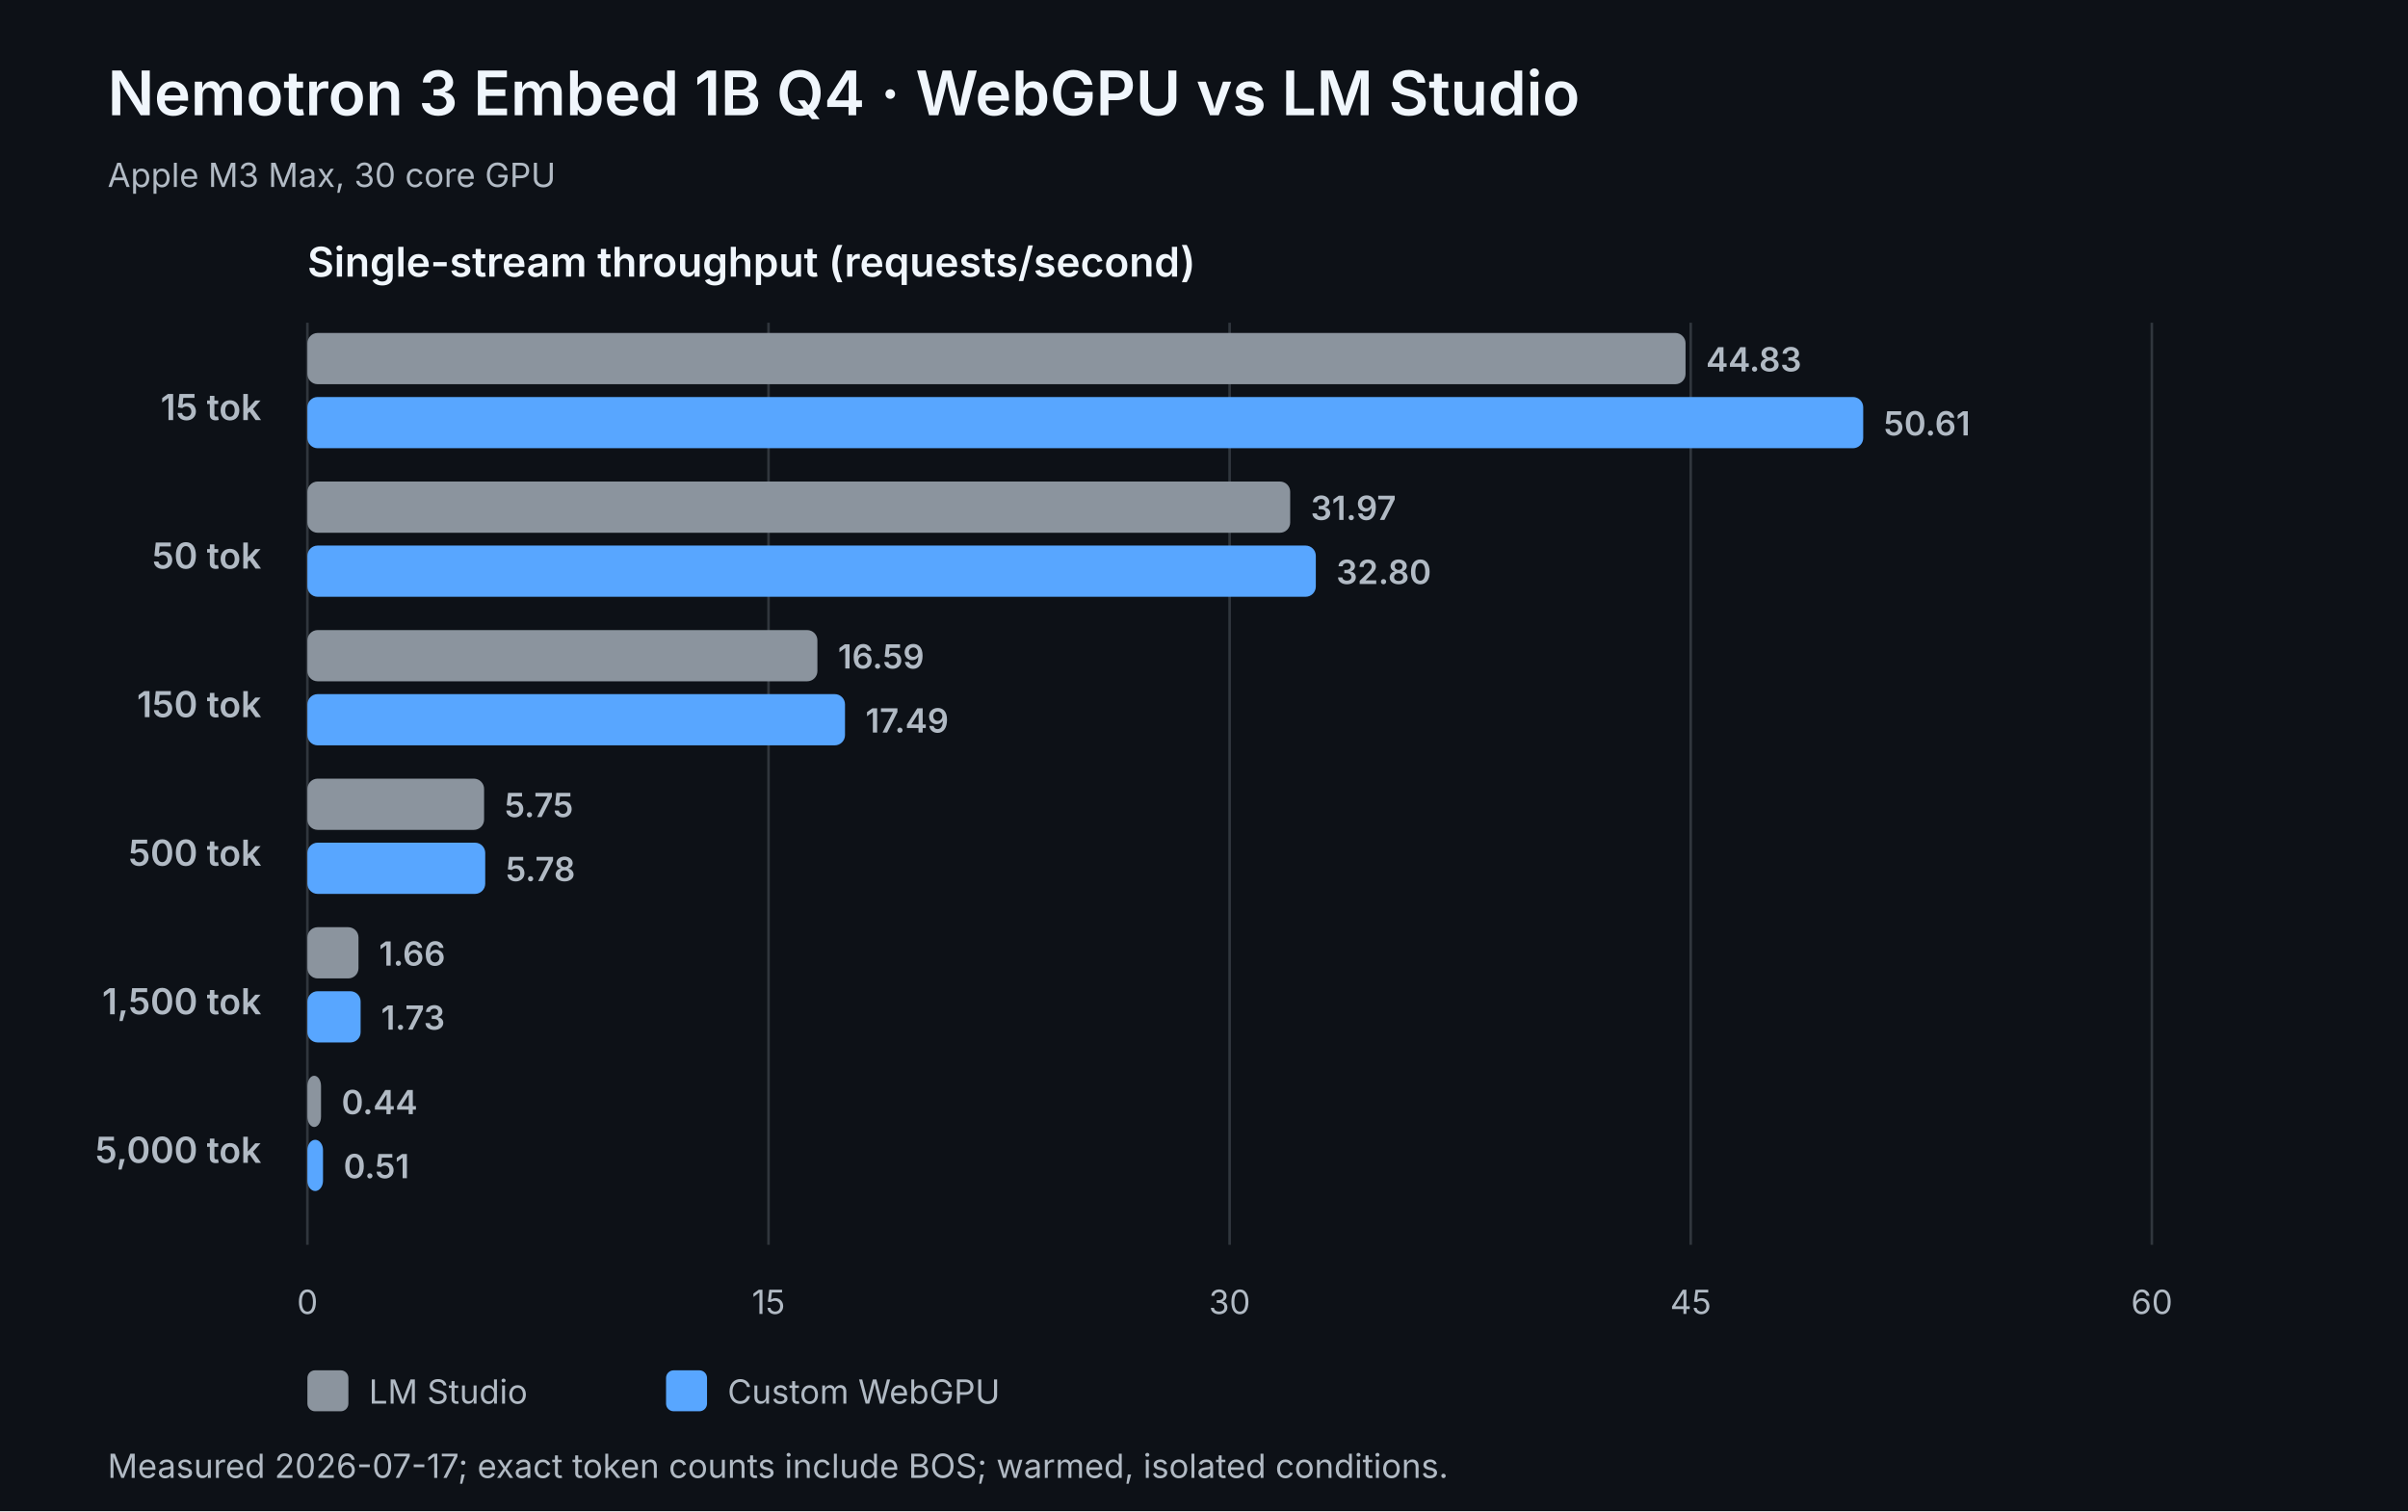
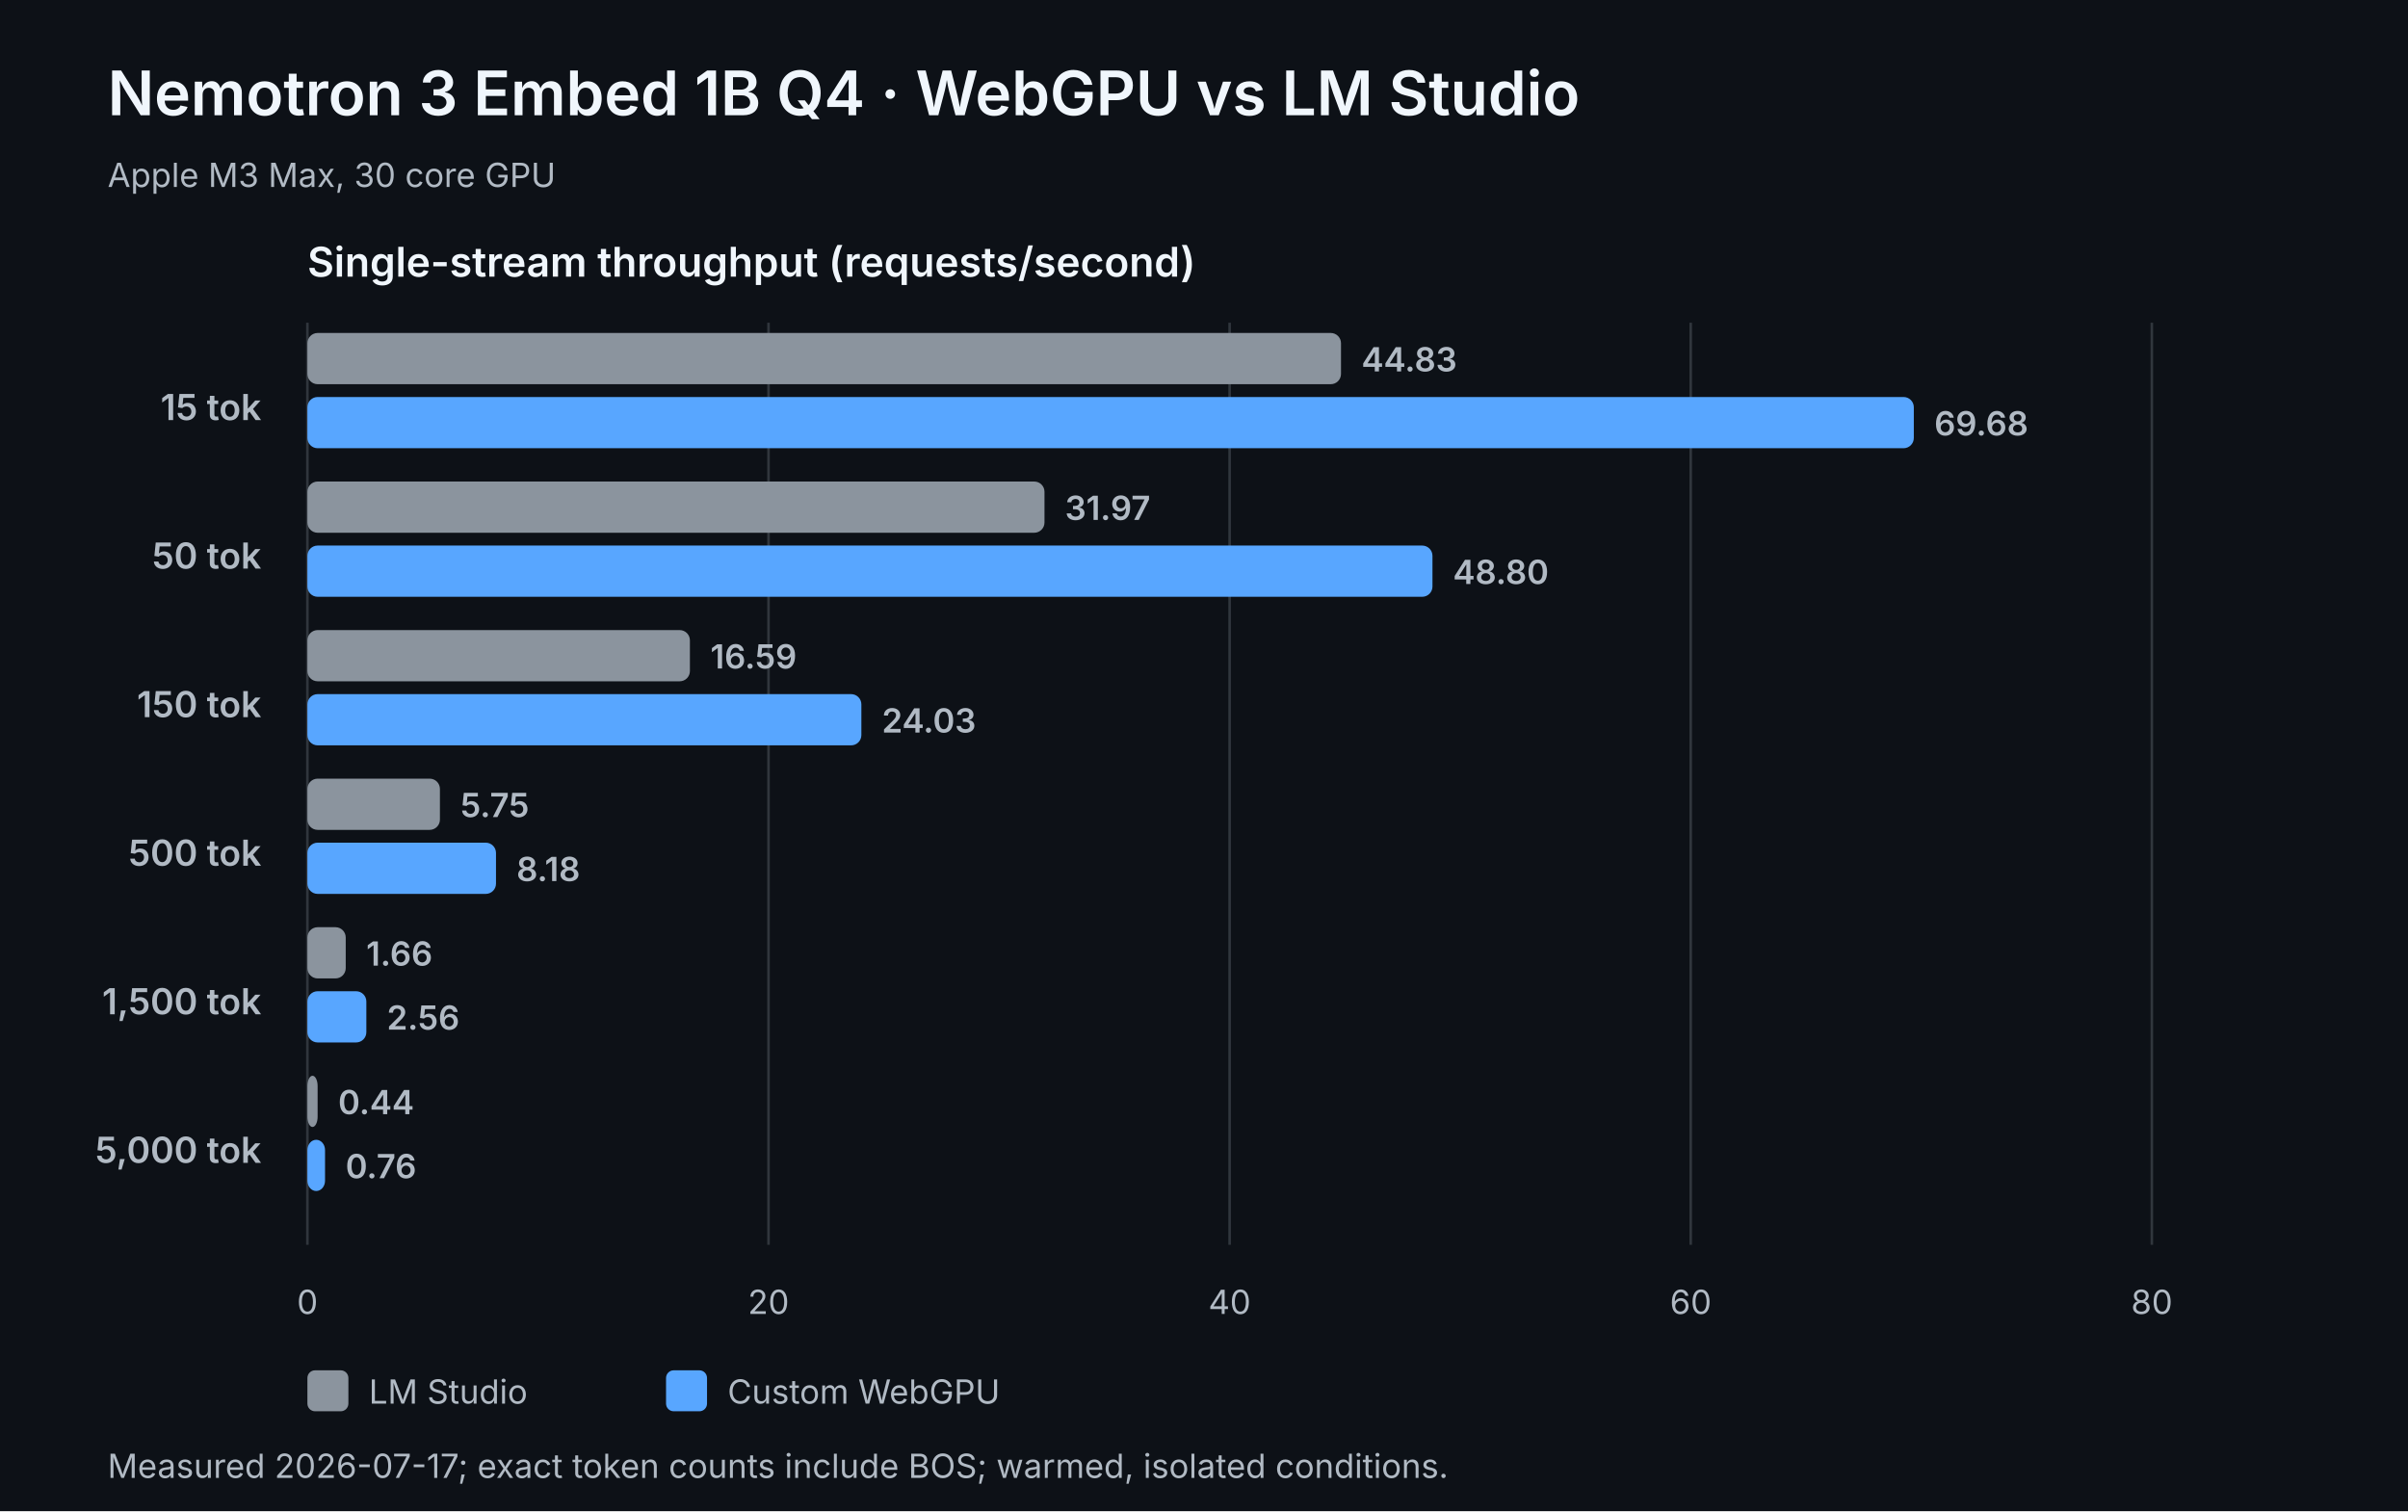
<svg xmlns="http://www.w3.org/2000/svg" width="940" height="590" viewBox="0 0 940 590" role="img" aria-labelledby="title desc">
  <rect width="940" height="590" fill="#0d1117" />
  <style>
    .heading { font: 600 24px -apple-system, BlinkMacSystemFont, "Segoe UI", sans-serif; fill: #f0f6fc; }
    .subheading { font: 600 16px -apple-system, BlinkMacSystemFont, "Segoe UI", sans-serif; fill: #f0f6fc; }
    .label, .row-label, .value, .tick, .caption { font-family: -apple-system, BlinkMacSystemFont, "Segoe UI", sans-serif; fill: #b1bac4; }
    .row-label { font-size: 14px; font-weight: 600; }
    .value { font-size: 13px; font-weight: 600; }
    .tick, .caption { font-size: 13px; }
    .grid { stroke: #30363d; stroke-width: 1; }
    .lm { fill: #8b949e; }
    .gpu { fill: #58a6ff; }
  </style>
  <text x="42" y="45" class="heading" text-anchor="start">Nemotron 3 Embed 1B Q4 · WebGPU vs LM Studio</text>
  <text x="42" y="73" class="caption" text-anchor="start">Apple M3 Max, 30 core GPU</text>
  <text x="120" y="108" class="subheading" text-anchor="start">Single-stream throughput (requests/second)</text>
  <line x1="120" y1="126" x2="120" y2="486" class="grid" />
  <text x="120" y="513" class="tick" text-anchor="middle">0</text>
  <line x1="300" y1="126" x2="300" y2="486" class="grid" />
-   <text x="300" y="513" class="tick" text-anchor="middle">15</text>
+   <text x="300" y="513" class="tick" text-anchor="middle">20</text>
  <line x1="480" y1="126" x2="480" y2="486" class="grid" />
-   <text x="480" y="513" class="tick" text-anchor="middle">30</text>
+   <text x="480" y="513" class="tick" text-anchor="middle">40</text>
  <line x1="660" y1="126" x2="660" y2="486" class="grid" />
-   <text x="660" y="513" class="tick" text-anchor="middle">45</text>
+   <text x="660" y="513" class="tick" text-anchor="middle">60</text>
  <line x1="840" y1="126" x2="840" y2="486" class="grid" />
-   <text x="840" y="513" class="tick" text-anchor="middle">60</text>
+   <text x="840" y="513" class="tick" text-anchor="middle">80</text>
  <text x="102" y="164" class="row-label" text-anchor="end">15 tok</text>
-   <rect x="120" y="130" width="537.977" height="20" rx="4" class="lm" />
-   <rect x="120" y="155" width="607.334" height="20" rx="4" class="gpu" />
-   <text x="665.977" y="145" class="value" text-anchor="start">44.83</text>
-   <text x="735.334" y="170" class="value" text-anchor="start">50.61</text>
+   <rect x="120" y="130" width="403.482" height="20" rx="4" class="lm" />
+   <rect x="120" y="155" width="627.09" height="20" rx="4" class="gpu" />
+   <text x="531.482" y="145" class="value" text-anchor="start">44.83</text>
+   <text x="755.09" y="170" class="value" text-anchor="start">69.68</text>
  <text x="102" y="222" class="row-label" text-anchor="end">50 tok</text>
-   <rect x="120" y="188" width="383.644" height="20" rx="4" class="lm" />
-   <rect x="120" y="213" width="393.649" height="20" rx="4" class="gpu" />
-   <text x="511.644" y="203" class="value" text-anchor="start">31.97</text>
-   <text x="521.649" y="228" class="value" text-anchor="start">32.80</text>
+   <rect x="120" y="188" width="287.733" height="20" rx="4" class="lm" />
+   <rect x="120" y="213" width="439.185" height="20" rx="4" class="gpu" />
+   <text x="415.733" y="203" class="value" text-anchor="start">31.97</text>
+   <text x="567.185" y="228" class="value" text-anchor="start">48.80</text>
  <text x="102" y="280" class="row-label" text-anchor="end">150 tok</text>
-   <rect x="120" y="246" width="199.088" height="20" rx="4" class="lm" />
-   <rect x="120" y="271" width="209.86" height="20" rx="4" class="gpu" />
-   <text x="327.088" y="261" class="value" text-anchor="start">16.59</text>
-   <text x="337.86" y="286" class="value" text-anchor="start">17.49</text>
+   <rect x="120" y="246" width="149.316" height="20" rx="4" class="lm" />
+   <rect x="120" y="271" width="216.25" height="20" rx="4" class="gpu" />
+   <text x="277.316" y="261" class="value" text-anchor="start">16.59</text>
+   <text x="344.25" y="286" class="value" text-anchor="start">24.03</text>
  <text x="102" y="338" class="row-label" text-anchor="end">500 tok</text>
-   <rect x="120" y="304" width="68.973" height="20" rx="4" class="lm" />
-   <rect x="120" y="329" width="69.414" height="20" rx="4" class="gpu" />
-   <text x="196.973" y="319" class="value" text-anchor="start">5.75</text>
-   <text x="197.414" y="344" class="value" text-anchor="start">5.78</text>
+   <rect x="120" y="304" width="51.73" height="20" rx="4" class="lm" />
+   <rect x="120" y="329" width="73.619" height="20" rx="4" class="gpu" />
+   <text x="179.73" y="319" class="value" text-anchor="start">5.75</text>
+   <text x="201.619" y="344" class="value" text-anchor="start">8.18</text>
  <text x="102" y="396" class="row-label" text-anchor="end">1,500 tok</text>
-   <rect x="120" y="362" width="19.944" height="20" rx="4" class="lm" />
-   <rect x="120" y="387" width="20.773" height="20" rx="4" class="gpu" />
-   <text x="147.944" y="377" class="value" text-anchor="start">1.66</text>
-   <text x="148.773" y="402" class="value" text-anchor="start">1.73</text>
+   <rect x="120" y="362" width="14.958" height="20" rx="4" class="lm" />
+   <rect x="120" y="387" width="23.009" height="20" rx="4" class="gpu" />
+   <text x="142.958" y="377" class="value" text-anchor="start">1.66</text>
+   <text x="151.009" y="402" class="value" text-anchor="start">2.56</text>
  <text x="102" y="454" class="row-label" text-anchor="end">5,000 tok</text>
-   <rect x="120" y="420" width="5.318" height="20" rx="4" class="lm" />
-   <rect x="120" y="445" width="6.092" height="20" rx="4" class="gpu" />
-   <text x="133.318" y="435" class="value" text-anchor="start">0.44</text>
-   <text x="134.092" y="460" class="value" text-anchor="start">0.51</text>
+   <rect x="120" y="420" width="3.988" height="20" rx="4" class="lm" />
+   <rect x="120" y="445" width="6.882" height="20" rx="4" class="gpu" />
+   <text x="131.988" y="435" class="value" text-anchor="start">0.44</text>
+   <text x="134.882" y="460" class="value" text-anchor="start">0.76</text>
  <rect x="120" y="535" width="16" height="16" rx="3" class="lm" />
  <text x="144" y="548" class="caption" text-anchor="start">LM Studio</text>
  <rect x="260" y="535" width="16" height="16" rx="3" class="gpu" />
  <text x="284" y="548" class="caption" text-anchor="start">Custom WebGPU</text>
  <text x="42" y="577" class="caption" text-anchor="start">Measured 2026-07-17; exact token counts include BOS; warmed, isolated conditions.</text>
</svg>
